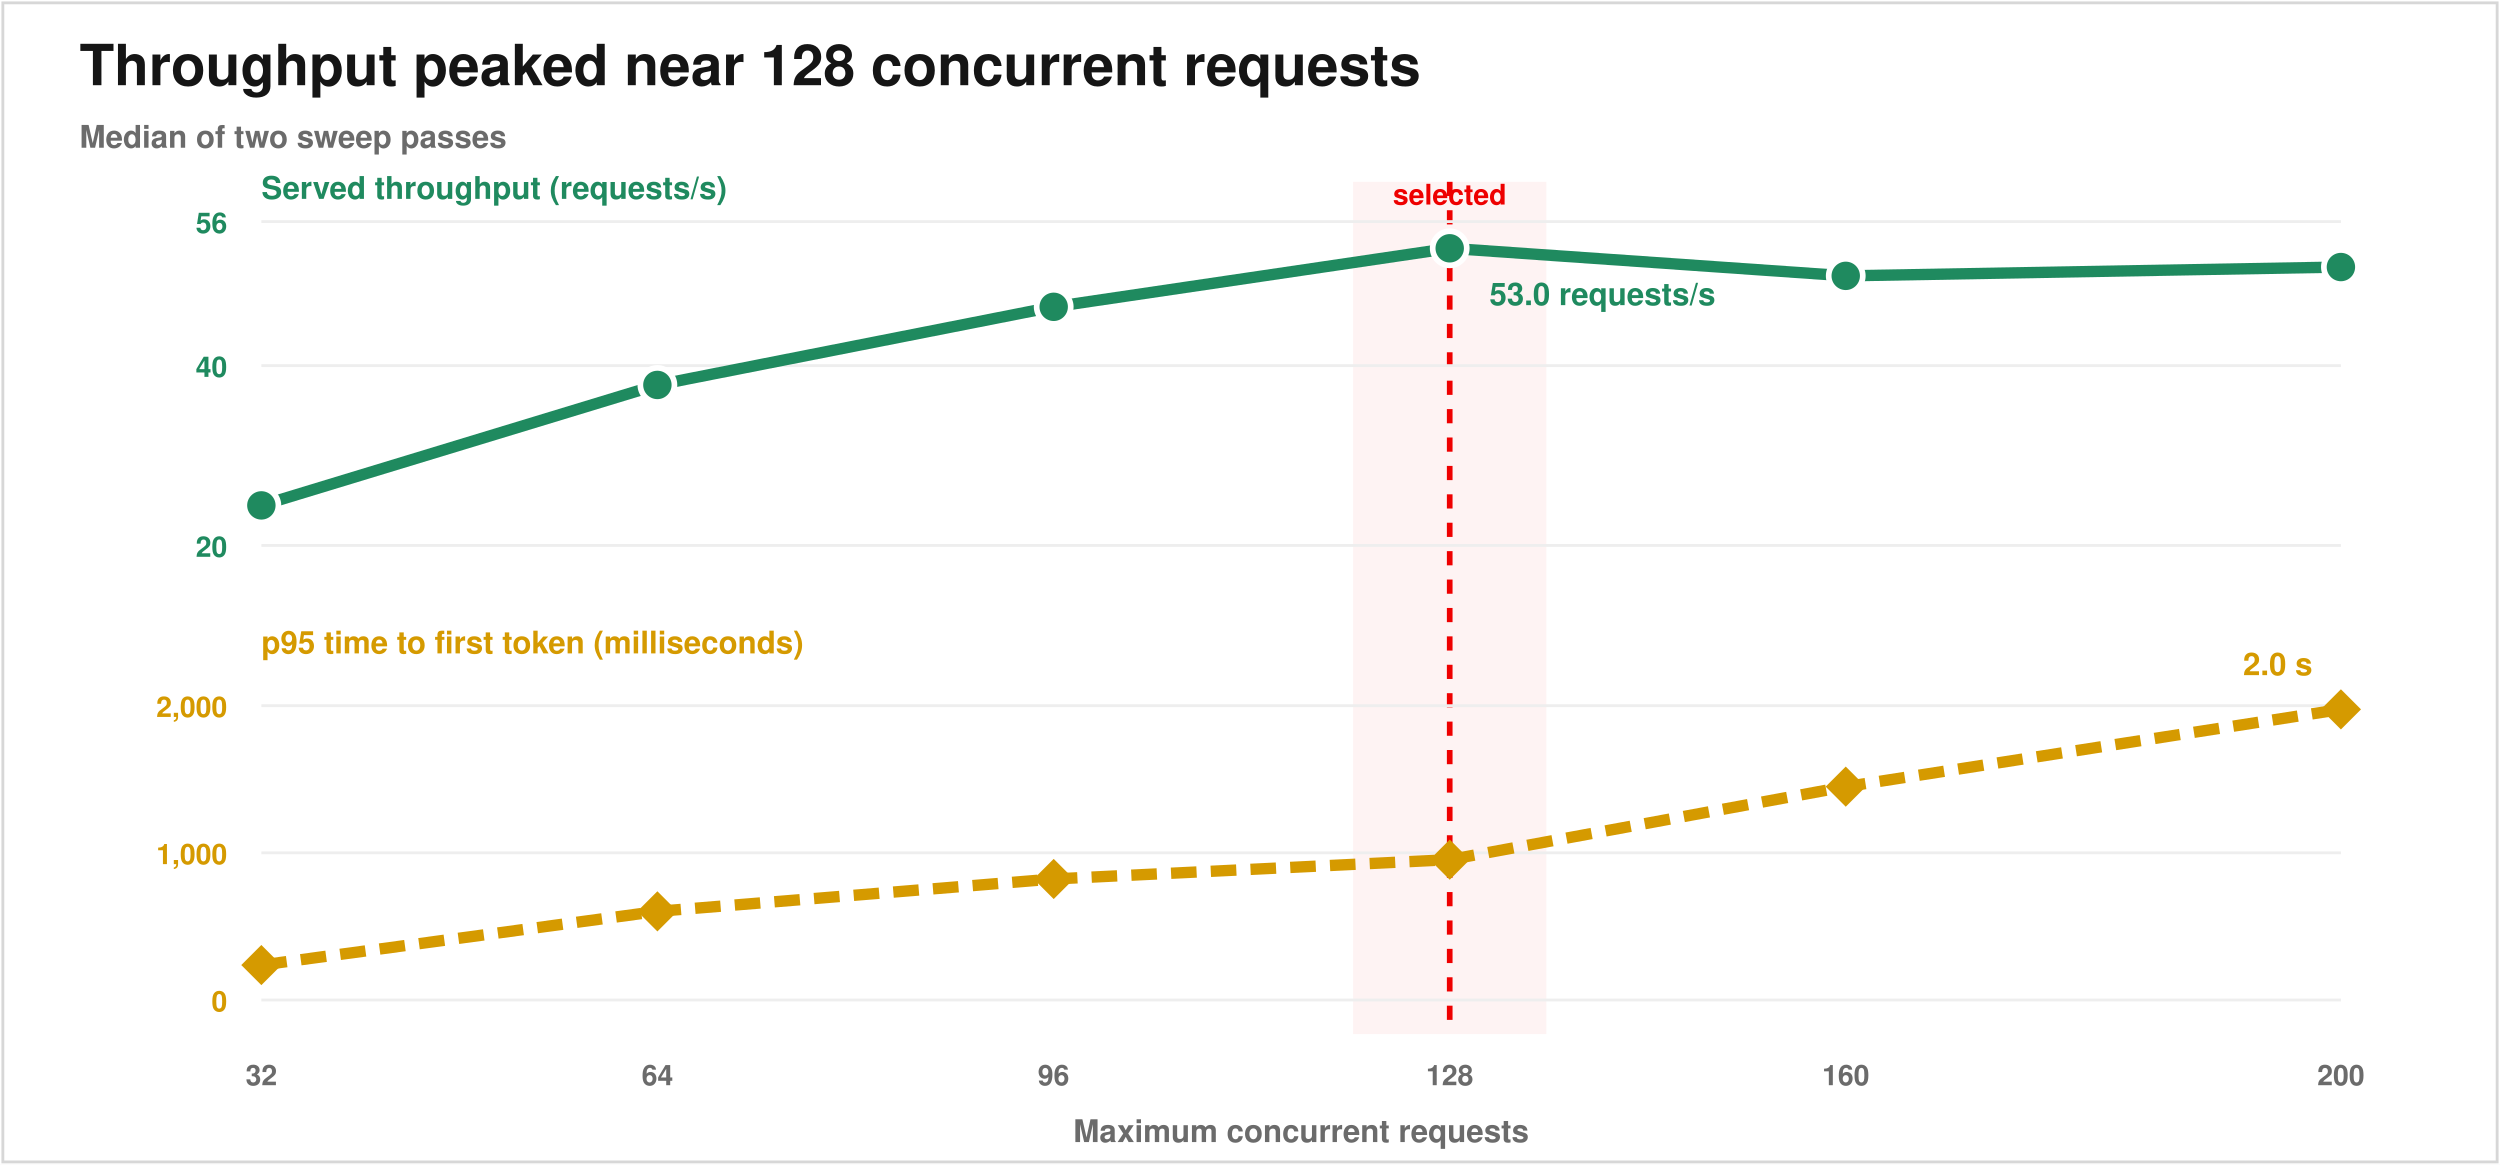
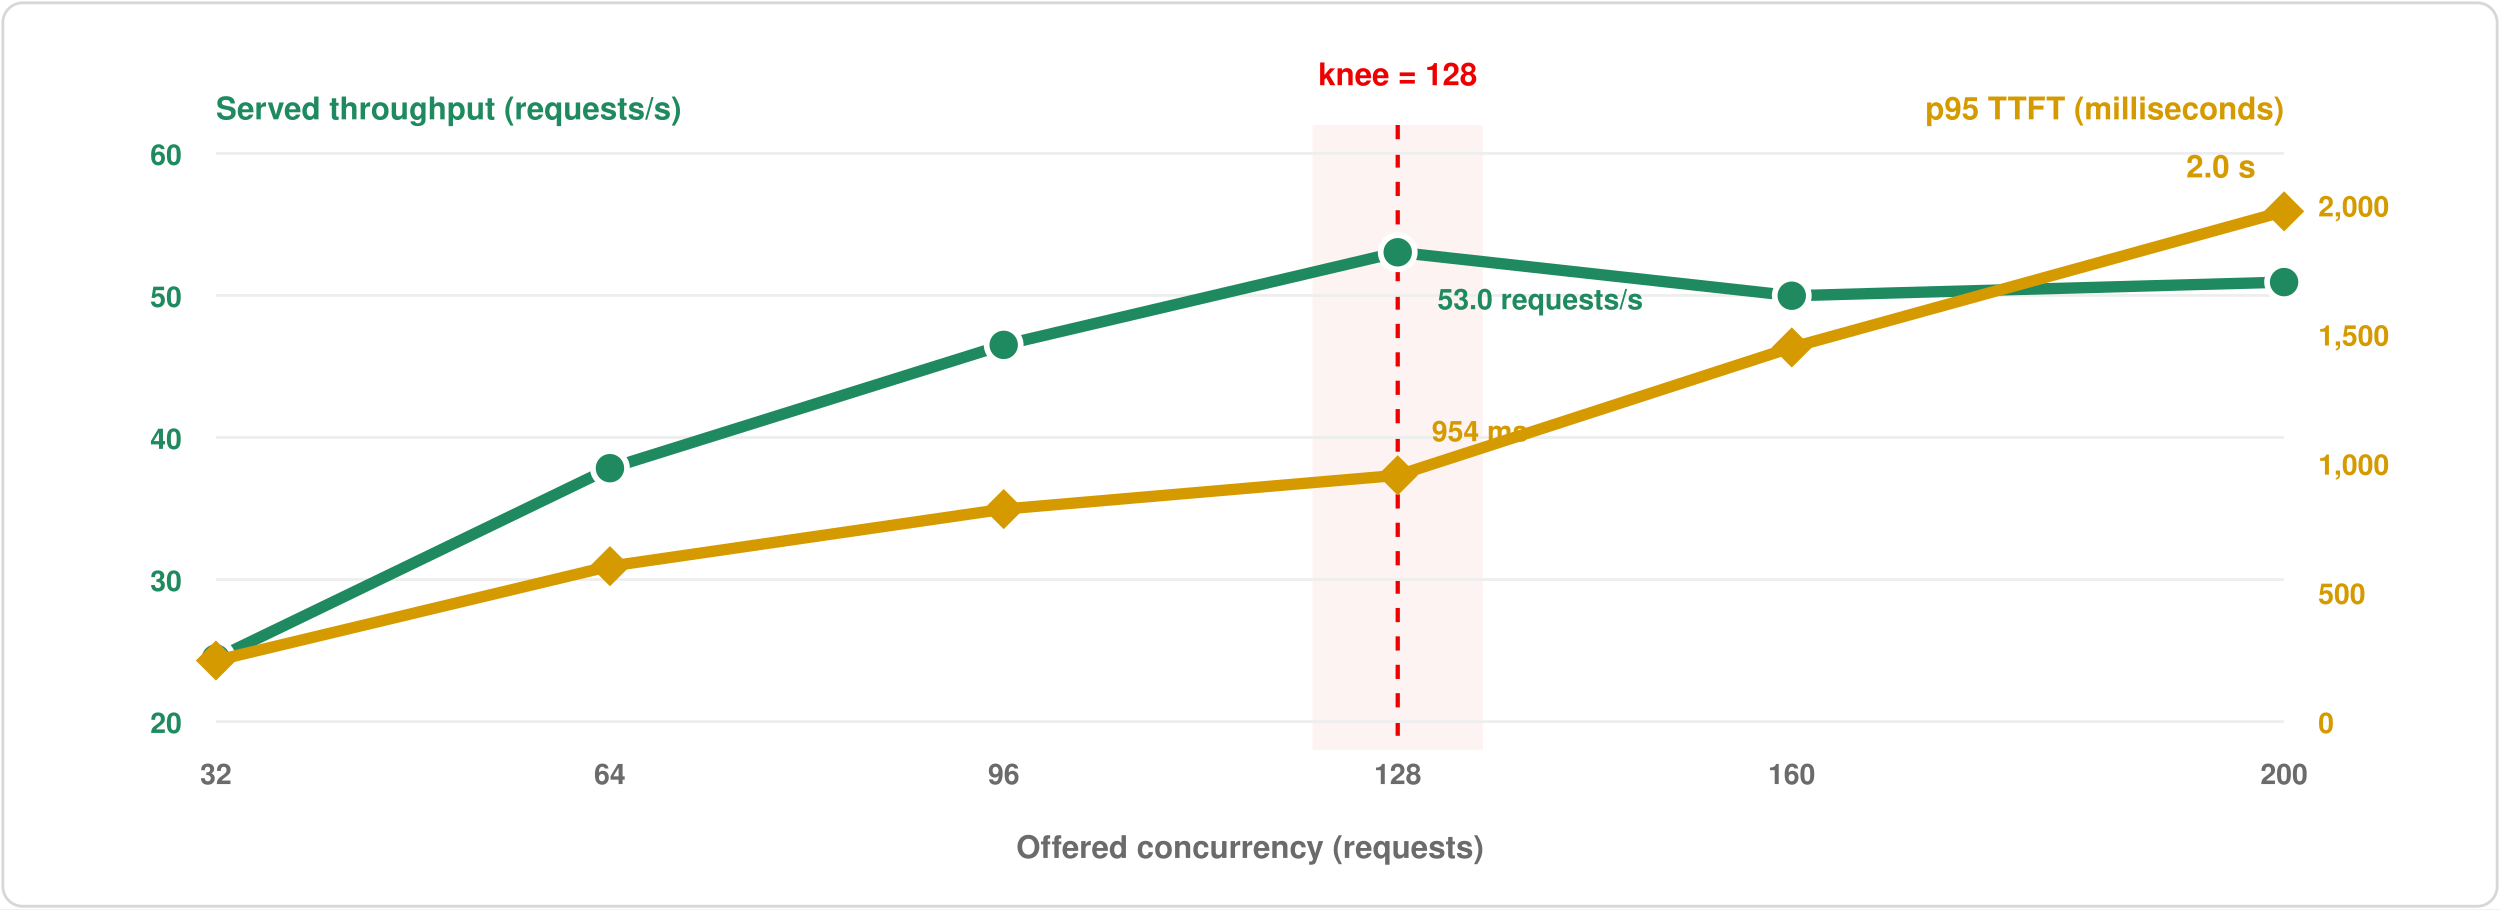
- <svg xmlns="http://www.w3.org/2000/svg" viewBox="0 0 880 410" role="img" aria-label="Across two concurrency-sweep passes, served throughput peaked near 128 concurrent requests while p95 time to first token continued to rise at higher limits.">
-   <rect width="880" height="410" fill="#ffffff" />
-   <rect x="1" y="1" width="878" height="408" fill="none" stroke="#d7d7d7" />
-   <text x="28" y="30" font-family="-apple-system,BlinkMacSystemFont,Segoe UI,Helvetica,Arial,sans-serif" font-size="20" font-weight="800" fill="#151515" text-anchor="start">Throughput peaked near 128 concurrent requests</text>
-   <text x="28" y="52" font-family="-apple-system,BlinkMacSystemFont,Segoe UI,Helvetica,Arial,sans-serif" font-size="11" font-weight="600" fill="#6b6b6b" text-anchor="start">Median of two sweep passes</text>
-   <rect x="476.3" y="64" width="68" height="300" fill="#ee0000" opacity="0.05" />
-   <line x1="510.3" y1="64" x2="510.3" y2="364" stroke="#ee0000" stroke-width="2" stroke-dasharray="5 5" />
-   <text x="510.286" y="72" font-family="-apple-system,BlinkMacSystemFont,Segoe UI,Helvetica,Arial,sans-serif" font-size="10" font-weight="800" fill="#ee0000" text-anchor="middle">selected</text>
-   <line x1="92.0" y1="192.0" x2="824.0" y2="192.0" stroke="#eeeeee" />
-   <text x="80.0" y="196.0" font-family="-apple-system,BlinkMacSystemFont,Segoe UI,Helvetica,Arial,sans-serif" font-size="10" font-weight="650" fill="#1f8a5f" text-anchor="end">20</text>
-   <line x1="92.0" y1="128.7" x2="824.0" y2="128.7" stroke="#eeeeee" />
-   <text x="80.0" y="132.667" font-family="-apple-system,BlinkMacSystemFont,Segoe UI,Helvetica,Arial,sans-serif" font-size="10" font-weight="650" fill="#1f8a5f" text-anchor="end">40</text>
-   <line x1="92.0" y1="78.0" x2="824.0" y2="78.0" stroke="#eeeeee" />
-   <text x="80.0" y="82.0" font-family="-apple-system,BlinkMacSystemFont,Segoe UI,Helvetica,Arial,sans-serif" font-size="10" font-weight="650" fill="#1f8a5f" text-anchor="end">56</text>
-   <text x="92.0" y="70" font-family="-apple-system,BlinkMacSystemFont,Segoe UI,Helvetica,Arial,sans-serif" font-size="11" font-weight="750" fill="#1f8a5f" text-anchor="start">Served throughput (requests/s)</text>
-   <polyline points="92.0,177.9 231.4,135.5 370.9,108.0 510.3,87.4 649.7,97.1 824.0,94.0" fill="none" stroke="#1f8a5f" stroke-width="4" />
-   <circle cx="92.0" cy="177.9" r="6" fill="#1f8a5f" stroke="#ffffff" stroke-width="2" />
-   <circle cx="231.4" cy="135.5" r="6" fill="#1f8a5f" stroke="#ffffff" stroke-width="2" />
-   <circle cx="370.9" cy="108.0" r="6" fill="#1f8a5f" stroke="#ffffff" stroke-width="2" />
-   <circle cx="510.3" cy="87.4" r="6" fill="#1f8a5f" stroke="#ffffff" stroke-width="2" />
-   <circle cx="649.7" cy="97.1" r="6" fill="#1f8a5f" stroke="#ffffff" stroke-width="2" />
-   <circle cx="824.0" cy="94.0" r="6" fill="#1f8a5f" stroke="#ffffff" stroke-width="2" />
-   <text x="524.286" y="107.403" font-family="-apple-system,BlinkMacSystemFont,Segoe UI,Helvetica,Arial,sans-serif" font-size="11" font-weight="800" fill="#1f8a5f" text-anchor="start">53.0 requests/s</text>
-   <line x1="92.0" y1="352.0" x2="824.0" y2="352.0" stroke="#eeeeee" />
-   <text x="80.0" y="356.0" font-family="-apple-system,BlinkMacSystemFont,Segoe UI,Helvetica,Arial,sans-serif" font-size="10" font-weight="650" fill="#d59a00" text-anchor="end">0</text>
-   <line x1="92.0" y1="300.2" x2="824.0" y2="300.2" stroke="#eeeeee" />
-   <text x="80.0" y="304.182" font-family="-apple-system,BlinkMacSystemFont,Segoe UI,Helvetica,Arial,sans-serif" font-size="10" font-weight="650" fill="#d59a00" text-anchor="end">1,000</text>
-   <line x1="92.0" y1="248.4" x2="824.0" y2="248.4" stroke="#eeeeee" />
-   <text x="80.0" y="252.364" font-family="-apple-system,BlinkMacSystemFont,Segoe UI,Helvetica,Arial,sans-serif" font-size="10" font-weight="650" fill="#d59a00" text-anchor="end">2,000</text>
-   <text x="92.0" y="230" font-family="-apple-system,BlinkMacSystemFont,Segoe UI,Helvetica,Arial,sans-serif" font-size="11" font-weight="750" fill="#d59a00" text-anchor="start">p95 time to first token (milliseconds)</text>
-   <polyline points="92.0,339.7 231.4,320.8 370.9,309.4 510.3,302.6 649.7,276.9 824.0,249.7" fill="none" stroke="#d59a00" stroke-width="4" stroke-dasharray="9 5" />
-   <rect x="87.0" y="334.7" width="10" height="10" fill="#d59a00" transform="rotate(45 92.0 339.7)" />
-   <rect x="226.4" y="315.8" width="10" height="10" fill="#d59a00" transform="rotate(45 231.4 320.8)" />
-   <rect x="365.9" y="304.4" width="10" height="10" fill="#d59a00" transform="rotate(45 370.9 309.4)" />
-   <rect x="505.3" y="297.6" width="10" height="10" fill="#d59a00" transform="rotate(45 510.3 302.6)" />
-   <rect x="644.7" y="271.9" width="10" height="10" fill="#d59a00" transform="rotate(45 649.7 276.9)" />
-   <rect x="819.0" y="244.7" width="10" height="10" fill="#d59a00" transform="rotate(45 824.0 249.7)" />
-   <text x="814.0" y="237.652" font-family="-apple-system,BlinkMacSystemFont,Segoe UI,Helvetica,Arial,sans-serif" font-size="11" font-weight="800" fill="#d59a00" text-anchor="end">2.0 s</text>
-   <text x="92.0" y="382" font-family="-apple-system,BlinkMacSystemFont,Segoe UI,Helvetica,Arial,sans-serif" font-size="10" font-weight="650" fill="#6b6b6b" text-anchor="middle">32</text>
-   <text x="231.429" y="382" font-family="-apple-system,BlinkMacSystemFont,Segoe UI,Helvetica,Arial,sans-serif" font-size="10" font-weight="650" fill="#6b6b6b" text-anchor="middle">64</text>
-   <text x="370.857" y="382" font-family="-apple-system,BlinkMacSystemFont,Segoe UI,Helvetica,Arial,sans-serif" font-size="10" font-weight="650" fill="#6b6b6b" text-anchor="middle">96</text>
-   <text x="510.286" y="382" font-family="-apple-system,BlinkMacSystemFont,Segoe UI,Helvetica,Arial,sans-serif" font-size="10" font-weight="650" fill="#6b6b6b" text-anchor="middle">128</text>
-   <text x="649.714" y="382" font-family="-apple-system,BlinkMacSystemFont,Segoe UI,Helvetica,Arial,sans-serif" font-size="10" font-weight="650" fill="#6b6b6b" text-anchor="middle">160</text>
-   <text x="824.0" y="382" font-family="-apple-system,BlinkMacSystemFont,Segoe UI,Helvetica,Arial,sans-serif" font-size="10" font-weight="650" fill="#6b6b6b" text-anchor="middle">200</text>
-   <text x="458.0" y="402" font-family="-apple-system,BlinkMacSystemFont,Segoe UI,Helvetica,Arial,sans-serif" font-size="11" font-weight="700" fill="#6b6b6b" text-anchor="middle">Maximum concurrent requests</text>
+ <svg xmlns="http://www.w3.org/2000/svg" viewBox="0 0 880 320" role="img" aria-label="Across two concurrency-sweep passes, served throughput peaked near 128 concurrent requests while p95 time to first token continued to rise at higher limits.">
+   <rect width="880" height="320" fill="#ffffff" />
+   <rect x="1" y="1" width="878" height="318" rx="7" fill="#ffffff" stroke="#d7d7d7" />
+   <rect x="462.0" y="44.0" width="60" height="220.0" fill="#ee0000" opacity="0.05" />
+   <line x1="492.0" y1="44.0" x2="492.0" y2="264.0" stroke="#ee0000" stroke-width="1.5" stroke-dasharray="5 5" />
+   <text x="492.0" y="30" font-family="-apple-system,BlinkMacSystemFont,Segoe UI,Helvetica,Arial,sans-serif" font-size="11" font-weight="800" fill="#ee0000" text-anchor="middle">knee = 128</text>
+   <line x1="76.0" y1="254.0" x2="804.0" y2="254.0" stroke="#eeeeee" />
+   <text x="64.0" y="258.0" font-family="-apple-system,BlinkMacSystemFont,Segoe UI,Helvetica,Arial,sans-serif" font-size="10" font-weight="650" fill="#1f8a5f" text-anchor="end">20</text>
+   <line x1="76.0" y1="204.0" x2="804.0" y2="204.0" stroke="#eeeeee" />
+   <text x="64.0" y="208.0" font-family="-apple-system,BlinkMacSystemFont,Segoe UI,Helvetica,Arial,sans-serif" font-size="10" font-weight="650" fill="#1f8a5f" text-anchor="end">30</text>
+   <line x1="76.0" y1="154.0" x2="804.0" y2="154.0" stroke="#eeeeee" />
+   <text x="64.0" y="158.0" font-family="-apple-system,BlinkMacSystemFont,Segoe UI,Helvetica,Arial,sans-serif" font-size="10" font-weight="650" fill="#1f8a5f" text-anchor="end">40</text>
+   <line x1="76.0" y1="104.0" x2="804.0" y2="104.0" stroke="#eeeeee" />
+   <text x="64.0" y="108.0" font-family="-apple-system,BlinkMacSystemFont,Segoe UI,Helvetica,Arial,sans-serif" font-size="10" font-weight="650" fill="#1f8a5f" text-anchor="end">50</text>
+   <line x1="76.0" y1="54.0" x2="804.0" y2="54.0" stroke="#eeeeee" />
+   <text x="64.0" y="58.0" font-family="-apple-system,BlinkMacSystemFont,Segoe UI,Helvetica,Arial,sans-serif" font-size="10" font-weight="650" fill="#1f8a5f" text-anchor="end">60</text>
+   <text x="816.0" y="258.0" font-family="-apple-system,BlinkMacSystemFont,Segoe UI,Helvetica,Arial,sans-serif" font-size="10" font-weight="650" fill="#d59a00" text-anchor="start">0</text>
+   <text x="816.0" y="212.545" font-family="-apple-system,BlinkMacSystemFont,Segoe UI,Helvetica,Arial,sans-serif" font-size="10" font-weight="650" fill="#d59a00" text-anchor="start">500</text>
+   <text x="816.0" y="167.091" font-family="-apple-system,BlinkMacSystemFont,Segoe UI,Helvetica,Arial,sans-serif" font-size="10" font-weight="650" fill="#d59a00" text-anchor="start">1,000</text>
+   <text x="816.0" y="121.636" font-family="-apple-system,BlinkMacSystemFont,Segoe UI,Helvetica,Arial,sans-serif" font-size="10" font-weight="650" fill="#d59a00" text-anchor="start">1,500</text>
+   <text x="816.0" y="76.182" font-family="-apple-system,BlinkMacSystemFont,Segoe UI,Helvetica,Arial,sans-serif" font-size="10" font-weight="650" fill="#d59a00" text-anchor="start">2,000</text>
+   <text x="76.0" y="42" font-family="-apple-system,BlinkMacSystemFont,Segoe UI,Helvetica,Arial,sans-serif" font-size="11" font-weight="750" fill="#1f8a5f" text-anchor="start">Served throughput (requests/s)</text>
+   <text x="804.0" y="42" font-family="-apple-system,BlinkMacSystemFont,Segoe UI,Helvetica,Arial,sans-serif" font-size="11" font-weight="750" fill="#d59a00" text-anchor="end">p95 TTFT (milliseconds)</text>
+   <polyline points="76.0,231.8 214.7,164.8 353.3,121.4 492.0,88.8 630.7,104.1 804.0,99.3" fill="none" stroke="#1f8a5f" stroke-width="4" />
+   <circle cx="76.0" cy="231.8" r="6" fill="#1f8a5f" stroke="#ffffff" stroke-width="2" />
+   <circle cx="214.7" cy="164.8" r="6" fill="#1f8a5f" stroke="#ffffff" stroke-width="2" />
+   <circle cx="353.3" cy="121.4" r="6" fill="#1f8a5f" stroke="#ffffff" stroke-width="2" />
+   <circle cx="492.0" cy="88.8" r="6" fill="#1f8a5f" stroke="#ffffff" stroke-width="2" />
+   <circle cx="630.7" cy="104.1" r="6" fill="#1f8a5f" stroke="#ffffff" stroke-width="2" />
+   <circle cx="804.0" cy="99.3" r="6" fill="#1f8a5f" stroke="#ffffff" stroke-width="2" />
+   <text x="506.0" y="108.847" font-family="-apple-system,BlinkMacSystemFont,Segoe UI,Helvetica,Arial,sans-serif" font-size="10" font-weight="800" fill="#1f8a5f" text-anchor="start">53.0 requests/s</text>
+   <polyline points="76.0,232.5 214.7,199.3 353.3,179.2 492.0,167.3 630.7,122.3 804.0,74.4" fill="none" stroke="#d59a00" stroke-width="4" />
+   <rect x="71.0" y="227.5" width="10" height="10" fill="#d59a00" transform="rotate(45 76.0 232.5)" />
+   <rect x="209.7" y="194.3" width="10" height="10" fill="#d59a00" transform="rotate(45 214.7 199.3)" />
+   <rect x="348.3" y="174.2" width="10" height="10" fill="#d59a00" transform="rotate(45 353.3 179.2)" />
+   <rect x="487.0" y="162.3" width="10" height="10" fill="#d59a00" transform="rotate(45 492.0 167.3)" />
+   <rect x="625.7" y="117.3" width="10" height="10" fill="#d59a00" transform="rotate(45 630.7 122.3)" />
+   <rect x="799.0" y="69.4" width="10" height="10" fill="#d59a00" transform="rotate(45 804.0 74.4)" />
+   <text x="794.0" y="62.442" font-family="-apple-system,BlinkMacSystemFont,Segoe UI,Helvetica,Arial,sans-serif" font-size="11" font-weight="800" fill="#d59a00" text-anchor="end">2.0 s</text>
+   <text x="504.0" y="155.302" font-family="-apple-system,BlinkMacSystemFont,Segoe UI,Helvetica,Arial,sans-serif" font-size="10" font-weight="800" fill="#d59a00" text-anchor="start">954 ms</text>
+   <text x="76.0" y="276" font-family="-apple-system,BlinkMacSystemFont,Segoe UI,Helvetica,Arial,sans-serif" font-size="10" font-weight="650" fill="#6b6b6b" text-anchor="middle">32</text>
+   <text x="214.667" y="276" font-family="-apple-system,BlinkMacSystemFont,Segoe UI,Helvetica,Arial,sans-serif" font-size="10" font-weight="650" fill="#6b6b6b" text-anchor="middle">64</text>
+   <text x="353.333" y="276" font-family="-apple-system,BlinkMacSystemFont,Segoe UI,Helvetica,Arial,sans-serif" font-size="10" font-weight="650" fill="#6b6b6b" text-anchor="middle">96</text>
+   <text x="492.0" y="276" font-family="-apple-system,BlinkMacSystemFont,Segoe UI,Helvetica,Arial,sans-serif" font-size="10" font-weight="650" fill="#6b6b6b" text-anchor="middle">128</text>
+   <text x="630.667" y="276" font-family="-apple-system,BlinkMacSystemFont,Segoe UI,Helvetica,Arial,sans-serif" font-size="10" font-weight="650" fill="#6b6b6b" text-anchor="middle">160</text>
+   <text x="804.0" y="276" font-family="-apple-system,BlinkMacSystemFont,Segoe UI,Helvetica,Arial,sans-serif" font-size="10" font-weight="650" fill="#6b6b6b" text-anchor="middle">200</text>
+   <text x="440.0" y="302" font-family="-apple-system,BlinkMacSystemFont,Segoe UI,Helvetica,Arial,sans-serif" font-size="11" font-weight="700" fill="#6b6b6b" text-anchor="middle">Offered concurrency (requests)</text>
</svg>
